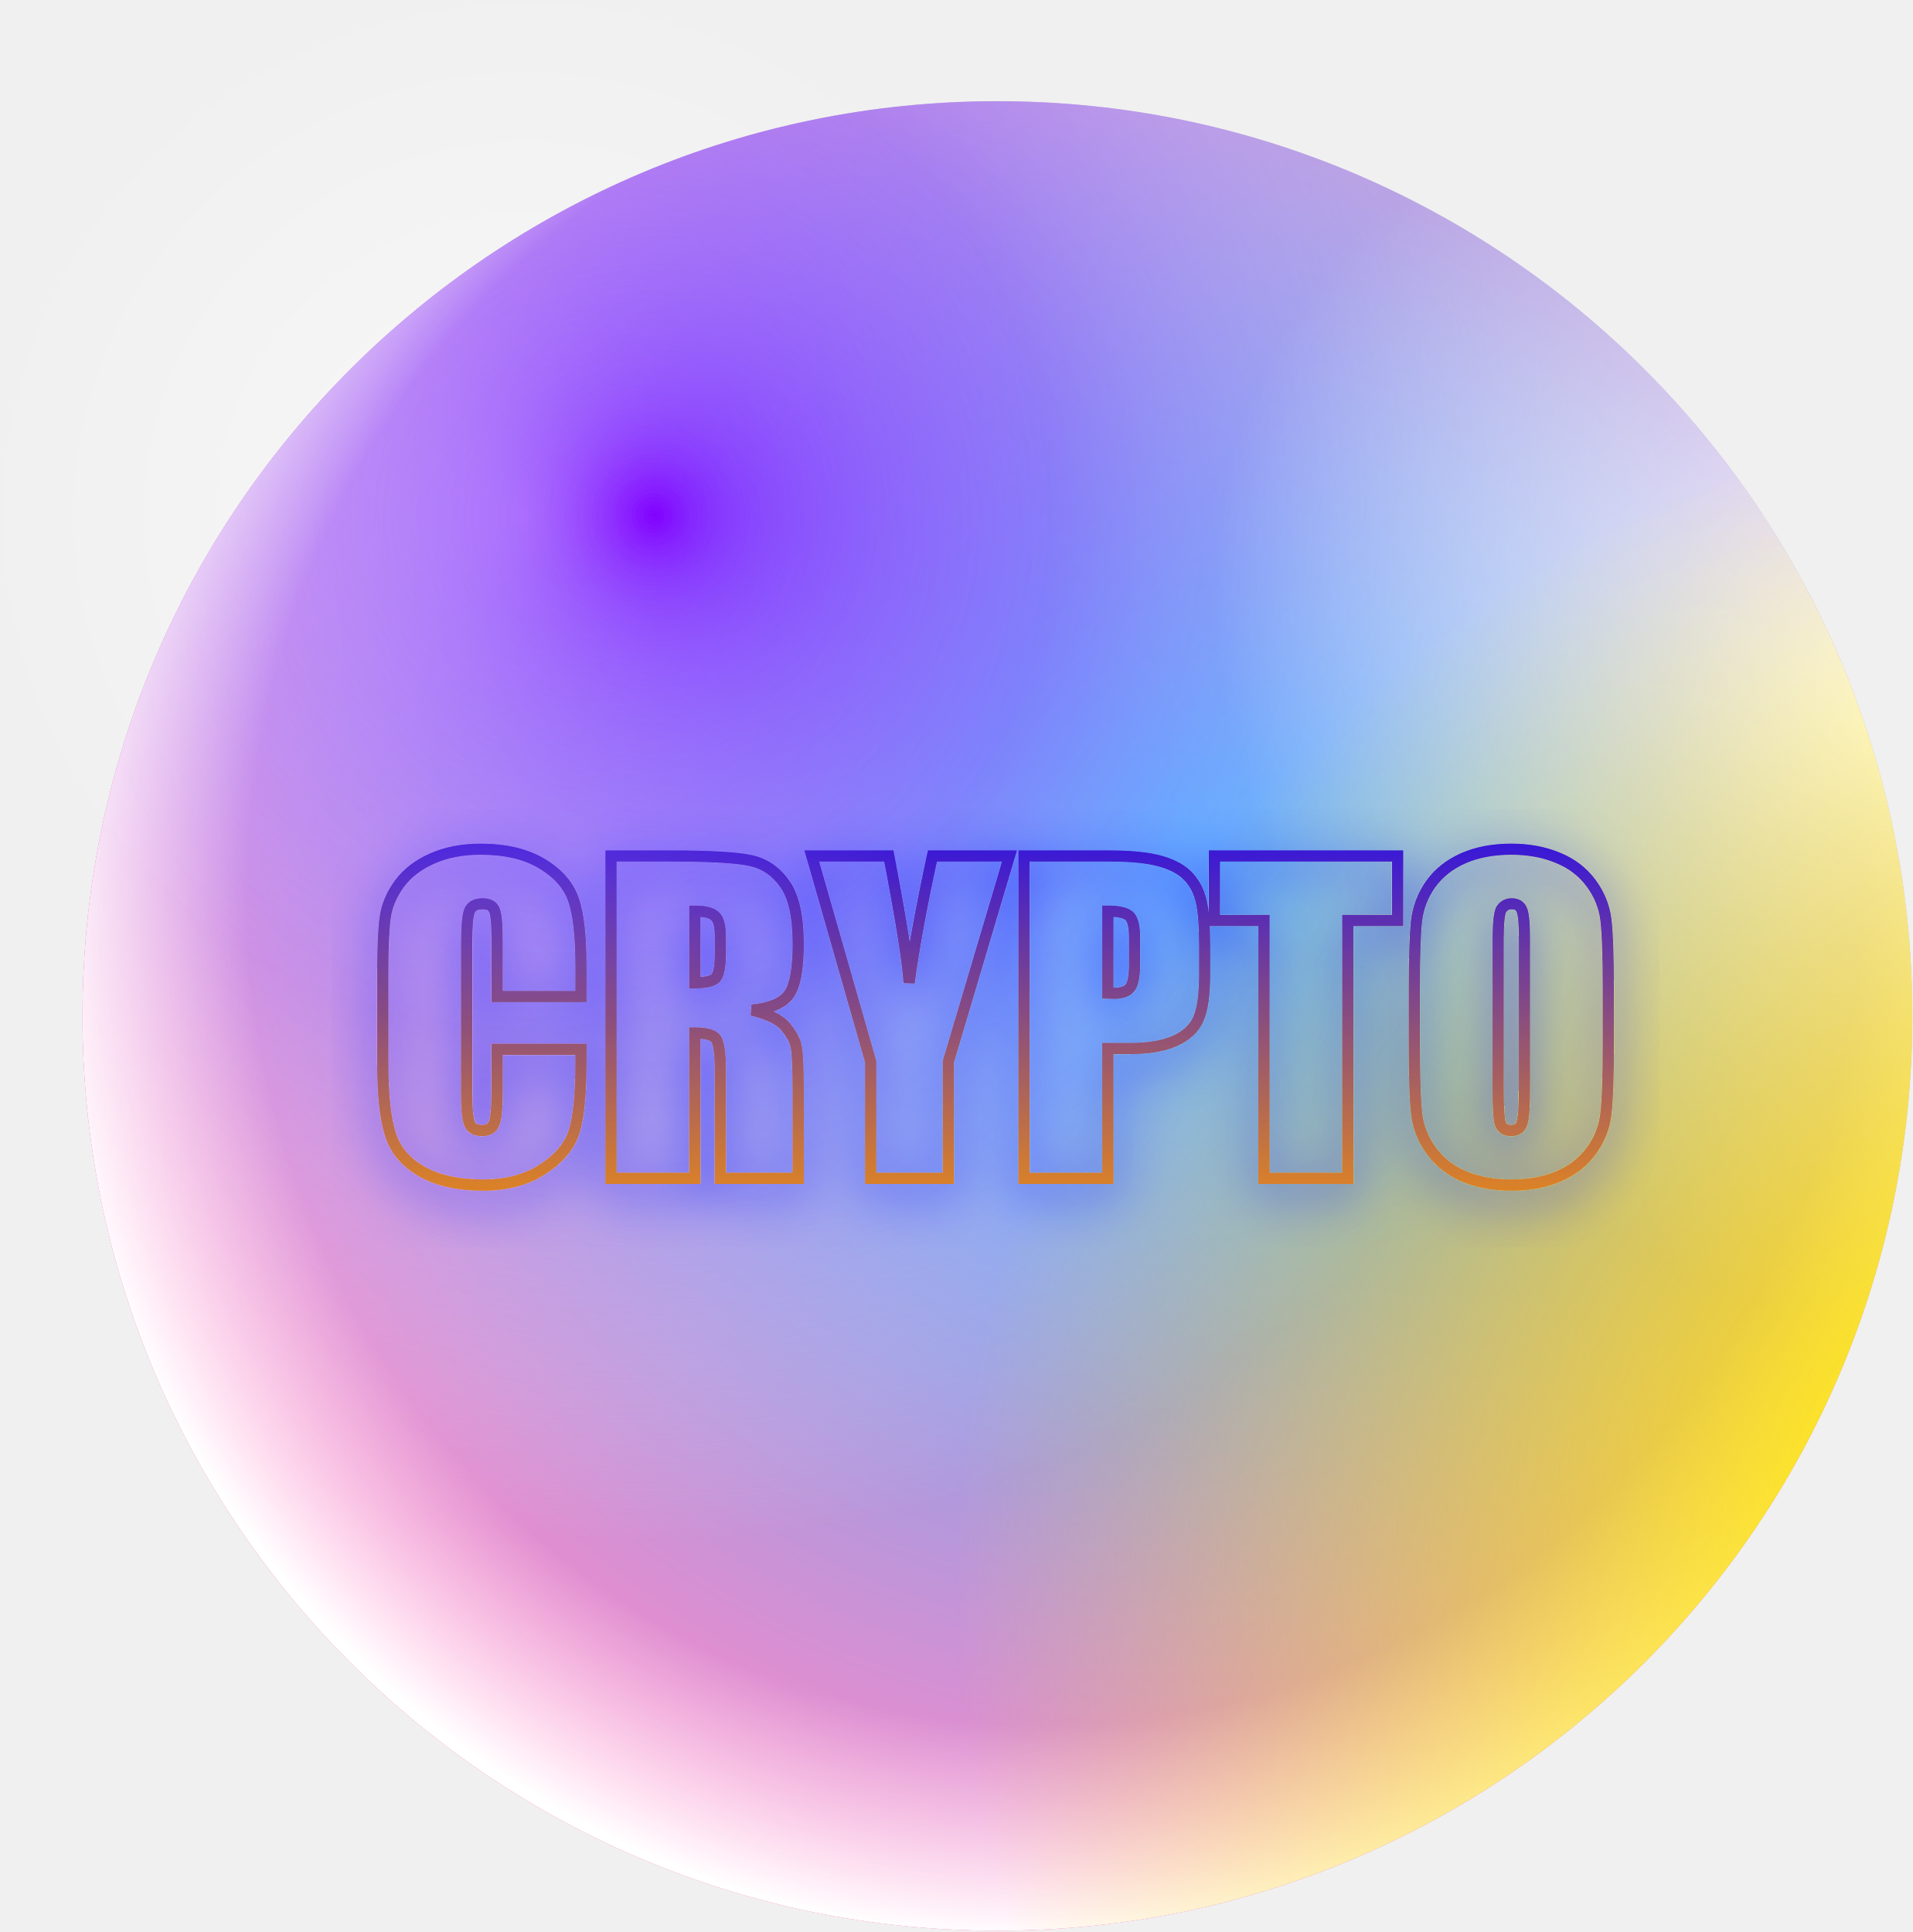
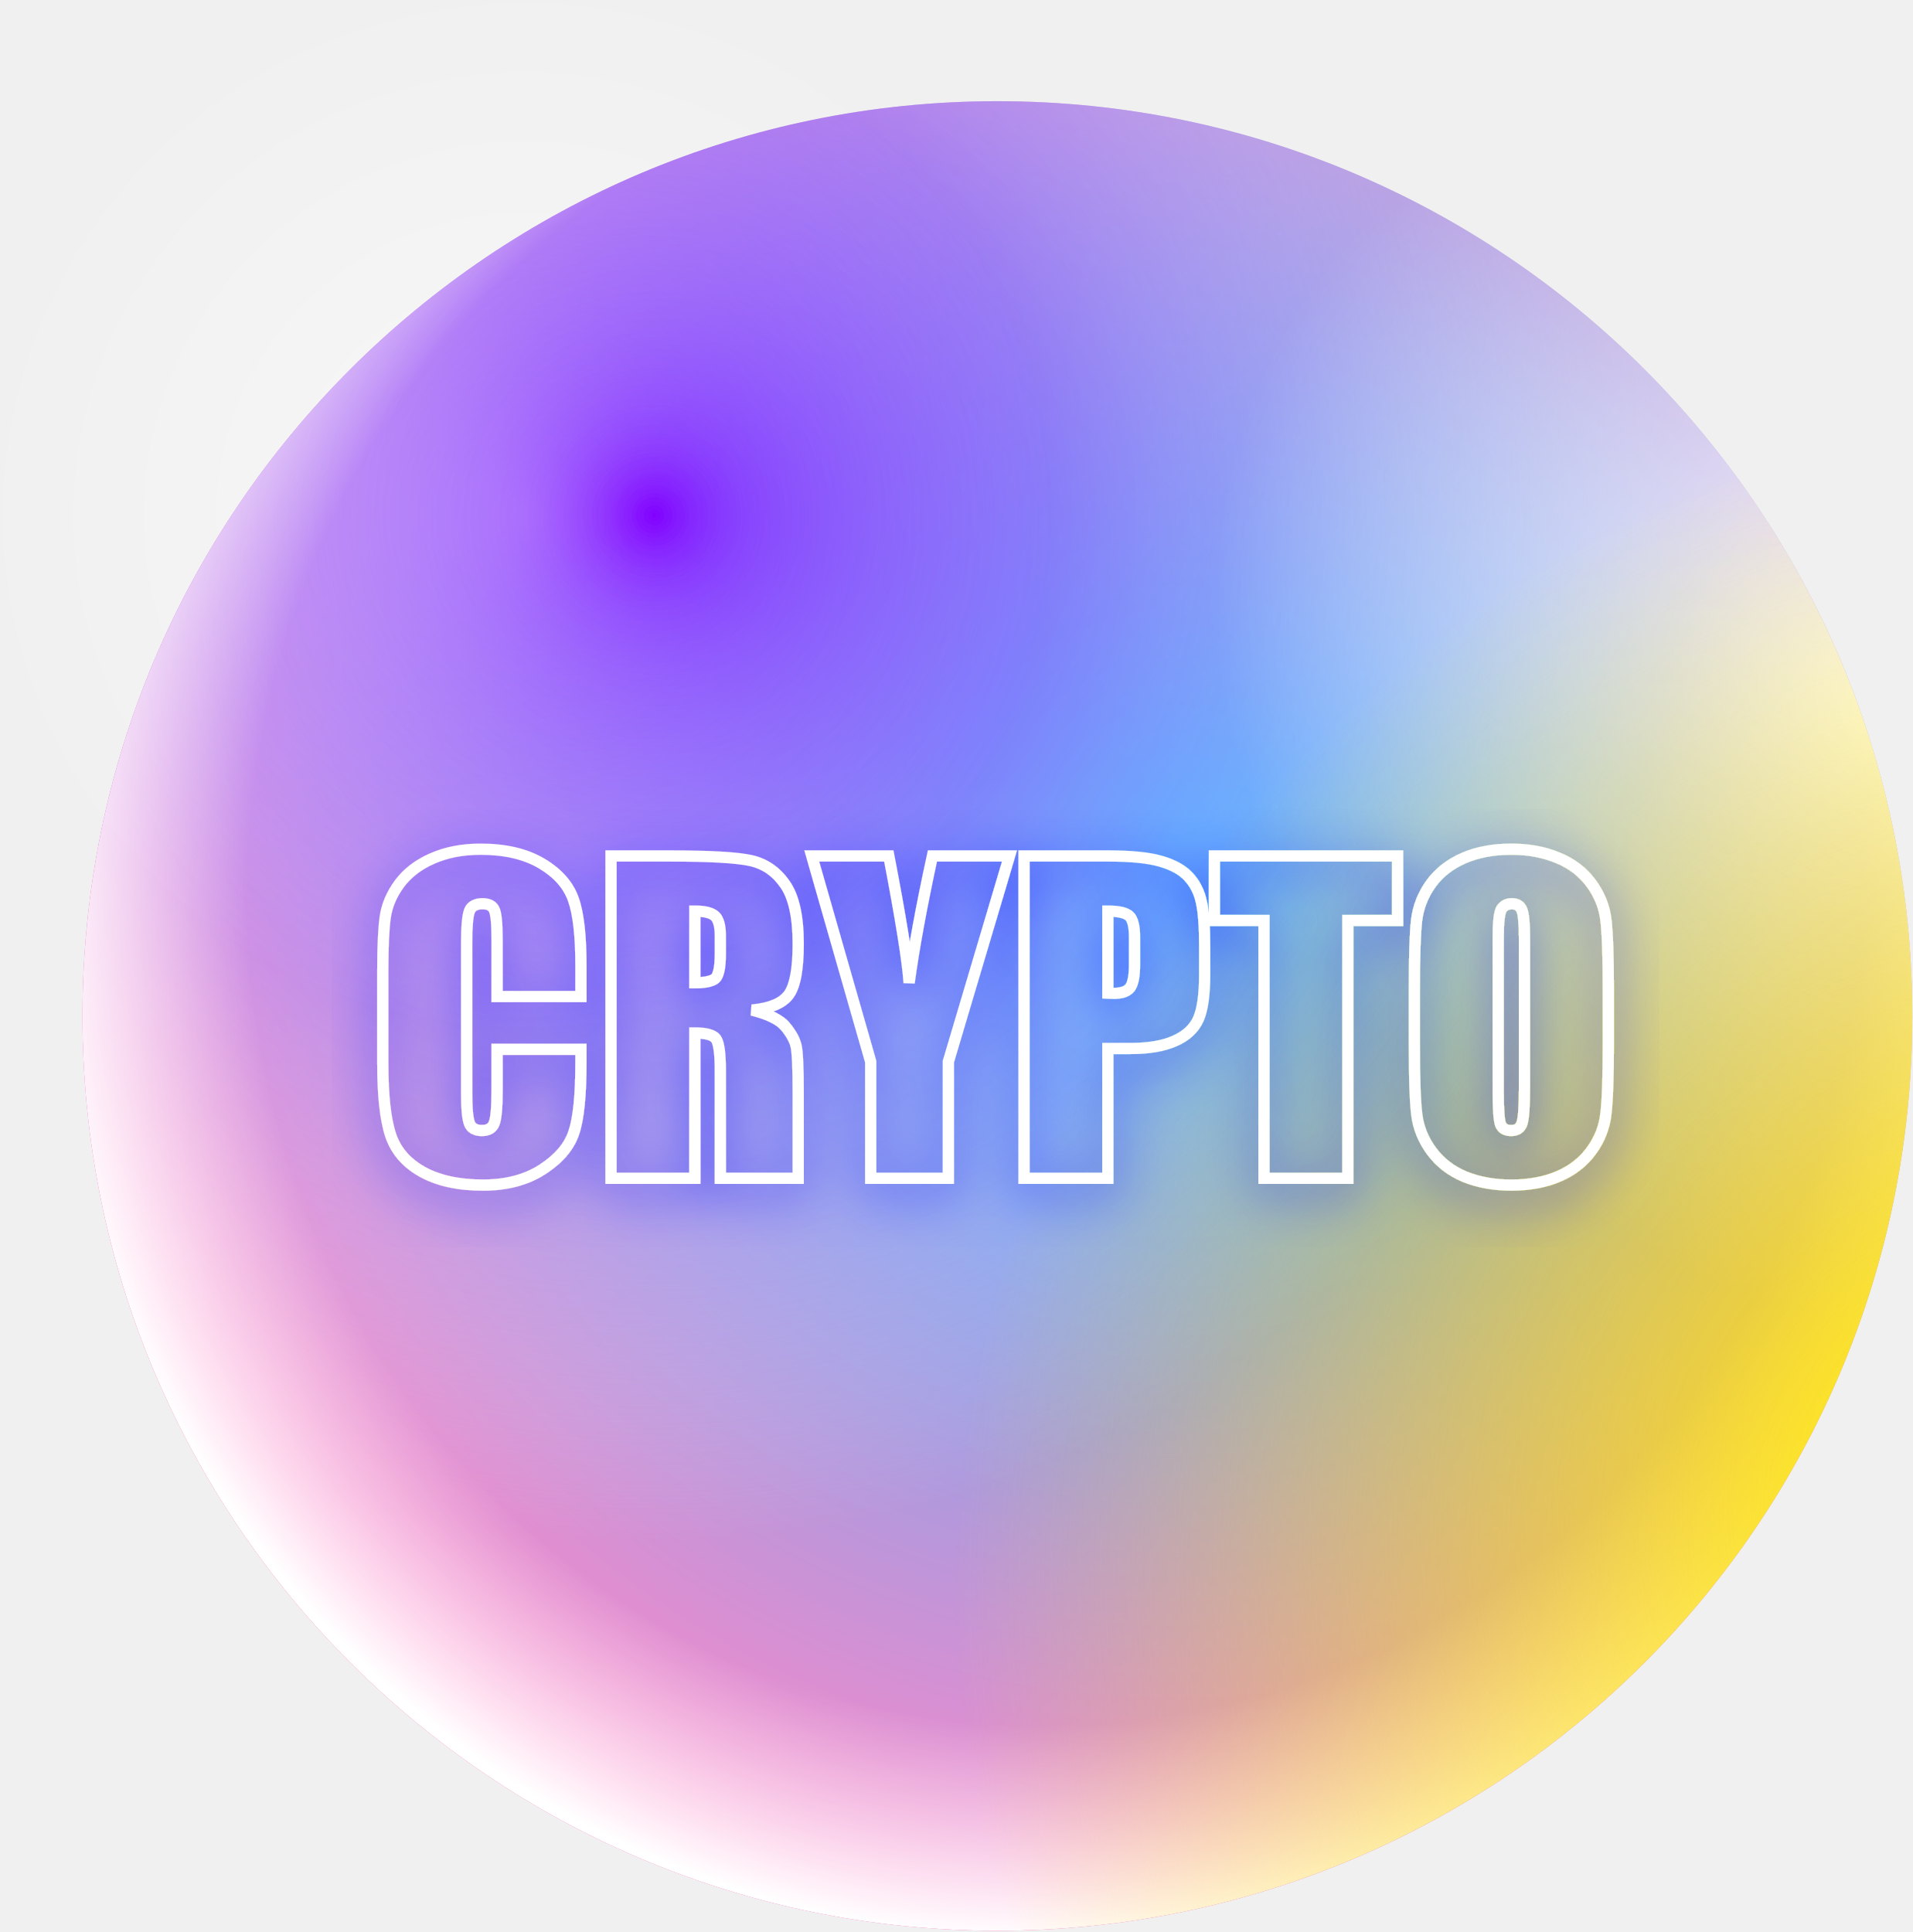
<svg xmlns="http://www.w3.org/2000/svg" width="680" height="687" viewBox="0 0 680 687" fill="none">
  <circle cx="354.603" cy="361.268" r="325.287" fill="url(#paint0_radial_401_3)" />
  <circle cx="354.603" cy="361.268" r="325.287" fill="url(#paint1_radial_401_3)" />
  <circle cx="354.603" cy="361.268" r="325.287" fill="url(#paint2_radial_401_3)" />
  <mask id="mask0_401_3" style="mask-type:luminance" maskUnits="userSpaceOnUse" x="29" y="35" width="651" height="652">
    <circle cx="354.603" cy="361.268" r="325.287" fill="white" />
  </mask>
  <g mask="url(#mask0_401_3)">
    <circle cx="354.603" cy="361.268" r="325.287" fill="url(#paint3_radial_401_3)" />
    <rect x="196.541" y="654.683" width="777.468" height="711.578" transform="rotate(-56.5217 196.541 654.683)" fill="url(#paint4_radial_401_3)" />
    <g filter="url(#filter0_d_401_3)">
      <path d="M206.544 354.359V356.359H208.544V354.359H206.544ZM176.737 354.359H174.737V356.359H176.737V354.359ZM175.746 323.561L173.902 324.334L173.917 324.37L173.934 324.406L175.746 323.561ZM166.896 323.985L165.025 323.278L166.896 323.985ZM166.896 399.459L165.032 400.184L166.896 399.459ZM175.675 399.459L173.829 398.69L173.82 398.712L173.811 398.734L175.675 399.459ZM176.737 373.121V371.121H174.737V373.121H176.737ZM206.544 373.121H208.544V371.121H206.544V373.121ZM203.996 402.787L202.104 402.138L202.101 402.146L202.098 402.154L203.996 402.787ZM192.88 415.814L191.793 414.135L191.787 414.139L192.88 415.814ZM150.116 416.664L149.141 418.41L150.116 416.664ZM138.859 403.565L136.958 404.188L136.96 404.193L138.859 403.565ZM136.947 326.251L138.929 326.524L138.929 326.521L136.947 326.251ZM141.974 314.286L140.367 313.095L140.362 313.102L140.358 313.108L141.974 314.286ZM153.656 305.294L154.459 307.126L154.467 307.122L153.656 305.294ZM203.854 319.808L201.967 320.472L201.969 320.477L203.854 319.808ZM206.544 352.359H176.737V356.359H206.544V352.359ZM178.737 354.359V334.393H174.737V354.359H178.737ZM178.737 334.393C178.737 331.461 178.654 329.039 178.481 327.148C178.315 325.337 178.05 323.768 177.558 322.715L173.934 324.406C174.103 324.769 174.333 325.714 174.498 327.513C174.655 329.233 174.737 331.52 174.737 334.393H178.737ZM177.59 322.787C177.106 321.631 176.283 320.728 175.172 320.144C174.101 319.581 172.862 319.366 171.569 319.366V323.366C172.447 323.366 172.99 323.516 173.311 323.685C173.592 323.833 173.773 324.027 173.902 324.334L177.59 322.787ZM171.569 319.366C170.122 319.366 168.751 319.621 167.582 320.276C166.373 320.954 165.514 321.986 165.025 323.278L168.767 324.693C168.939 324.238 169.189 323.961 169.538 323.765C169.927 323.547 170.562 323.366 171.569 323.366V319.366ZM165.025 323.278C164.593 324.42 164.329 326.029 164.16 327.953C163.988 329.921 163.905 332.379 163.905 335.313H167.905C167.905 332.442 167.987 330.11 168.145 328.302C168.307 326.449 168.538 325.297 168.767 324.693L165.025 323.278ZM163.905 335.313V388.556H167.905V335.313H163.905ZM163.905 388.556C163.905 391.373 163.988 393.74 164.161 395.64C164.33 397.496 164.596 399.062 165.032 400.184L168.76 398.734C168.536 398.157 168.306 397.056 168.144 395.278C167.987 393.543 167.905 391.308 167.905 388.556H163.905ZM165.032 400.184C165.517 401.431 166.346 402.44 167.514 403.107C168.648 403.755 169.969 404.008 171.356 404.008V400.008C170.431 400.008 169.852 399.836 169.499 399.634C169.18 399.452 168.936 399.186 168.76 398.734L165.032 400.184ZM171.356 404.008C172.71 404.008 174.004 403.75 175.116 403.093C176.258 402.419 177.062 401.411 177.539 400.184L173.811 398.734C173.628 399.206 173.381 399.472 173.083 399.648C172.756 399.841 172.222 400.008 171.356 400.008V404.008ZM177.521 400.228C178.002 399.074 178.285 397.386 178.464 395.37C178.648 393.294 178.737 390.662 178.737 387.494H174.737C174.737 390.602 174.649 393.104 174.48 395.016C174.305 396.988 174.056 398.145 173.829 398.69L177.521 400.228ZM178.737 387.494V373.121H174.737V387.494H178.737ZM176.737 375.121H206.544V371.121H176.737V375.121ZM204.544 373.121V377.582H208.544V373.121H204.544ZM204.544 377.582C204.544 389.416 203.686 397.523 202.104 402.138L205.887 403.435C207.704 398.138 208.544 389.442 208.544 377.582H204.544ZM202.098 402.154C200.629 406.561 197.29 410.575 191.793 414.135L193.967 417.493C199.986 413.595 204.058 408.924 205.893 403.419L202.098 402.154ZM191.787 414.139C186.469 417.611 179.814 419.407 171.71 419.407V423.407C180.41 423.407 187.869 421.474 193.973 417.489L191.787 414.139ZM171.71 419.407C163.206 419.407 156.372 417.866 151.091 414.917L149.141 418.41C155.189 421.786 162.751 423.407 171.71 423.407V419.407ZM151.091 414.917C145.814 411.971 142.424 407.98 140.758 402.938L136.96 404.193C138.975 410.29 143.09 415.031 149.141 418.41L151.091 414.917ZM140.759 402.943C139.02 397.634 138.098 389.466 138.098 378.29H134.098C134.098 389.58 135.016 398.263 136.958 404.188L140.759 402.943ZM138.098 378.29V344.801H134.098V378.29H138.098ZM138.098 344.801C138.098 336.561 138.382 330.49 138.929 326.524L134.966 325.978C134.38 330.225 134.098 336.52 134.098 344.801H138.098ZM138.929 326.521C139.445 322.736 140.975 319.054 143.591 315.463L140.358 313.108C137.403 317.164 135.582 321.459 134.966 325.981L138.929 326.521ZM143.581 315.476C146.178 311.97 149.778 309.177 154.459 307.126L152.854 303.462C147.623 305.754 143.434 308.955 140.367 313.095L143.581 315.476ZM154.467 307.122C159.173 305.036 164.624 303.966 170.861 303.966V299.966C164.165 299.966 158.146 301.115 152.846 303.466L154.467 307.122ZM170.861 303.966C179.393 303.966 186.256 305.618 191.574 308.783L193.619 305.345C187.515 301.713 179.888 299.966 170.861 299.966V303.966ZM191.574 308.783C196.978 311.999 200.363 315.911 201.967 320.472L205.741 319.144C203.758 313.51 199.638 308.926 193.619 305.345L191.574 308.783ZM201.969 320.477C203.643 325.191 204.544 332.788 204.544 343.456H208.544C208.544 332.694 207.652 324.526 205.739 319.139L201.969 320.477ZM204.544 343.456V354.359H208.544V343.456H204.544ZM217.235 304.374V302.374H215.235V304.374H217.235ZM266.867 306.002L266.439 307.956L266.443 307.956L266.867 306.002ZM279.044 314.356L277.402 315.498L277.409 315.507L277.416 315.517L279.044 314.356ZM267.362 359.173L267.175 357.182L266.881 361.115L267.362 359.173ZM283.009 371.847L281.059 372.29L281.065 372.316L281.072 372.342L283.009 371.847ZM283.788 419V421H285.788V419H283.788ZM256.105 419H254.105V421H256.105V419ZM254.618 369.51L252.938 370.595L252.95 370.613L252.962 370.632L254.618 369.51ZM247.042 367.315V365.315H245.042V367.315H247.042ZM247.042 419V421H249.042V419H247.042ZM217.235 419H215.235V421H217.235V419ZM247.042 323.985V321.985H245.042V323.985H247.042ZM247.042 349.474H245.042V351.474H247.042V349.474ZM254.052 348.128L255.175 349.783L255.181 349.779L255.187 349.775L254.052 348.128ZM254.123 325.685L252.794 327.179L252.807 327.191L252.821 327.203L254.123 325.685ZM217.235 306.374H238.334V302.374H217.235V306.374ZM238.334 306.374C252.424 306.374 261.725 306.923 266.439 307.956L267.295 304.048C262.096 302.91 252.375 302.374 238.334 302.374V306.374ZM266.443 307.956C270.917 308.927 274.554 311.399 277.402 315.498L280.687 313.215C277.304 308.346 272.823 305.248 267.291 304.047L266.443 307.956ZM277.416 315.517C280.21 319.438 281.788 326.024 281.788 335.667H285.788C285.788 325.77 284.203 318.148 280.673 313.196L277.416 315.517ZM281.788 335.667C281.788 340.056 281.514 343.654 280.99 346.49C280.46 349.354 279.701 351.288 278.84 352.479L282.081 354.823C283.439 352.946 284.343 350.349 284.923 347.218C285.507 344.059 285.788 340.199 285.788 335.667H281.788ZM278.84 352.479C277.137 354.833 273.511 356.585 267.175 357.182L267.55 361.165C274.241 360.534 279.347 358.604 282.081 354.823L278.84 352.479ZM266.881 361.115C272.688 362.555 276.113 364.387 277.716 366.324L280.798 363.775C278.341 360.804 273.837 358.718 267.844 357.232L266.881 361.115ZM277.716 366.324C279.636 368.647 280.682 370.632 281.059 372.29L284.96 371.403C284.392 368.908 282.937 366.361 280.798 363.775L277.716 366.324ZM281.072 372.342C281.273 373.131 281.465 374.852 281.595 377.691C281.723 380.468 281.788 384.156 281.788 388.768H285.788C285.788 384.128 285.723 380.371 285.591 377.507C285.462 374.706 285.264 372.592 284.947 371.351L281.072 372.342ZM281.788 388.768V419H285.788V388.768H281.788ZM283.788 417H256.105V421H283.788V417ZM258.105 419V380.909H254.105V419H258.105ZM258.105 380.909C258.105 377.799 257.98 375.219 257.716 373.199C257.465 371.27 257.054 369.54 256.274 368.389L252.962 370.632C253.174 370.944 253.506 371.845 253.75 373.716C253.982 375.495 254.105 377.883 254.105 380.909H258.105ZM256.299 368.426C255.46 367.126 254.071 366.377 252.573 365.943C251.058 365.504 249.191 365.315 247.042 365.315V369.315C249 369.315 250.45 369.493 251.46 369.785C252.487 370.083 252.832 370.431 252.938 370.595L256.299 368.426ZM245.042 367.315V419H249.042V367.315H245.042ZM247.042 417H217.235V421H247.042V417ZM219.235 419V304.374H215.235V419H219.235ZM245.042 323.985V349.474H249.042V323.985H245.042ZM247.042 351.474C250.439 351.474 253.316 351.045 255.175 349.783L252.929 346.473C252.144 347.006 250.349 347.474 247.042 347.474V351.474ZM255.187 349.775C256.515 348.859 257.172 347.235 257.541 345.618C257.931 343.91 258.105 341.729 258.105 339.137H254.105C254.105 341.595 253.936 343.438 253.642 344.727C253.495 345.369 253.33 345.816 253.176 346.111C253.022 346.408 252.915 346.483 252.916 346.482L255.187 349.775ZM258.105 339.137V332.835H254.105V339.137H258.105ZM258.105 332.835C258.105 330.914 257.932 329.214 257.537 327.788C257.143 326.367 256.489 325.079 255.424 324.166L252.821 327.203C253.078 327.423 253.415 327.893 253.682 328.856C253.947 329.813 254.105 331.123 254.105 332.835H258.105ZM255.451 324.19C253.585 322.531 250.553 321.985 247.042 321.985V325.985C250.423 325.985 252.112 326.573 252.794 327.179L255.451 324.19ZM358.908 304.374L360.825 304.943L361.589 302.374H358.908V304.374ZM337.172 377.511L335.255 376.941L335.172 377.22V377.511H337.172ZM337.172 419V421H339.172V419H337.172ZM309.56 419H307.56V421H309.56V419ZM309.56 377.511H311.56V377.23L311.482 376.96L309.56 377.511ZM288.603 304.374V302.374H285.949L286.68 304.924L288.603 304.374ZM316.002 304.374L317.966 303.996L317.654 302.374H316.002V304.374ZM323.224 349.474L321.229 349.607L325.206 349.741L323.224 349.474ZM331.508 304.374V302.374H329.895L329.553 303.95L331.508 304.374ZM356.991 303.804L335.255 376.941L339.089 378.08L360.825 304.943L356.991 303.804ZM335.172 377.511V419H339.172V377.511H335.172ZM337.172 417H309.56V421H337.172V417ZM311.56 419V377.511H307.56V419H311.56ZM311.482 376.96L290.525 303.823L286.68 304.924L307.637 378.062L311.482 376.96ZM288.603 306.374H316.002V302.374H288.603V306.374ZM314.038 304.751C318.337 327.095 320.719 342.009 321.229 349.607L325.22 349.34C324.691 341.456 322.258 326.303 317.966 303.996L314.038 304.751ZM325.206 349.741C326.849 337.587 329.598 322.61 333.462 304.798L329.553 303.95C325.676 321.821 322.904 336.91 321.242 349.206L325.206 349.741ZM331.508 306.374H358.908V302.374H331.508V306.374ZM364.076 304.374V302.374H362.076V304.374H364.076ZM412.787 306.285L412.224 308.204L412.229 308.206L412.787 306.285ZM422.628 311.808L421.143 313.147L421.15 313.155L421.158 313.163L422.628 311.808ZM427.089 320.587L425.135 321.015L425.139 321.031L425.142 321.046L427.089 320.587ZM417.672 370.147L416.864 368.318L416.856 368.322L417.672 370.147ZM393.883 372.838V370.838H391.883V372.838H393.883ZM393.883 419V421H395.883V419H393.883ZM364.076 419H362.076V421H364.076V419ZM393.883 323.985V321.985H391.883V323.985H393.883ZM393.883 353.155H391.883V355.047L393.772 355.152L393.883 353.155ZM401.742 351.244L400.175 350.001L400.17 350.008L401.742 351.244ZM364.076 306.374H394.096V302.374H364.076V306.374ZM394.096 306.374C402.149 306.374 408.155 307.01 412.224 308.204L413.35 304.366C408.734 303.011 402.279 302.374 394.096 302.374V306.374ZM412.229 308.206C416.402 309.417 419.303 311.107 421.143 313.147L424.114 310.468C421.611 307.694 417.952 305.702 413.345 304.364L412.229 308.206ZM421.158 313.163C423.117 315.289 424.45 317.888 425.135 321.015L429.042 320.159C428.217 316.394 426.576 313.14 424.099 310.452L421.158 313.163ZM425.142 321.046C425.889 324.207 426.292 329.3 426.292 336.446H430.292C430.292 329.244 429.894 323.763 429.035 320.127L425.142 321.046ZM426.292 336.446V346.429H430.292V336.446H426.292ZM426.292 346.429C426.292 353.688 425.531 358.663 424.203 361.608L427.85 363.252C429.543 359.495 430.292 353.803 430.292 346.429H426.292ZM424.203 361.608C422.936 364.421 420.571 366.68 416.864 368.318L418.481 371.977C422.893 370.027 426.097 367.142 427.85 363.252L424.203 361.608ZM416.856 368.322C413.194 369.959 408.24 370.838 401.884 370.838V374.838C408.555 374.838 414.127 373.923 418.489 371.973L416.856 368.322ZM401.884 370.838H393.883V374.838H401.884V370.838ZM391.883 372.838V419H395.883V372.838H391.883ZM393.883 417H364.076V421H393.883V417ZM366.076 419V304.374H362.076V419H366.076ZM391.883 323.985V353.155H395.883V323.985H391.883ZM393.772 355.152C394.646 355.201 395.416 355.226 396.078 355.226V351.226C395.513 351.226 394.82 351.204 393.994 351.158L393.772 355.152ZM396.078 355.226C399.046 355.226 401.711 354.521 403.315 352.479L400.17 350.008C399.697 350.61 398.585 351.226 396.078 351.226V355.226ZM403.309 352.486C404.14 351.439 404.629 350.032 404.927 348.49C405.231 346.917 405.371 345.015 405.371 342.818H401.371C401.371 344.87 401.238 346.496 401 347.731C400.755 348.998 400.43 349.68 400.175 350.001L403.309 352.486ZM405.371 342.818V333.402H401.371V342.818H405.371ZM405.371 333.402C405.371 331.355 405.212 329.567 404.855 328.084C404.503 326.624 403.916 325.275 402.916 324.314L400.144 327.197C400.371 327.416 400.704 327.932 400.966 329.02C401.223 330.086 401.371 331.531 401.371 333.402H405.371ZM402.916 324.314C401.938 323.374 400.601 322.816 399.149 322.479C397.674 322.138 395.905 321.985 393.883 321.985V325.985C395.732 325.985 397.172 326.128 398.247 326.376C399.343 326.63 399.894 326.957 400.144 327.197L402.916 324.314ZM496.898 304.374H498.898V302.374H496.898V304.374ZM496.898 327.313V329.313H498.898V327.313H496.898ZM479.198 327.313V325.313H477.198V327.313H479.198ZM479.198 419V421H481.198V419H479.198ZM449.391 419H447.391V421H449.391V419ZM449.391 327.313H451.391V325.313H449.391V327.313ZM431.762 327.313H429.762V329.313H431.762V327.313ZM431.762 304.374V302.374H429.762V304.374H431.762ZM494.898 304.374V327.313H498.898V304.374H494.898ZM496.898 325.313H479.198V329.313H496.898V325.313ZM477.198 327.313V419H481.198V327.313H477.198ZM479.198 417H449.391V421H479.198V417ZM451.391 419V327.313H447.391V419H451.391ZM449.391 325.313H431.762V329.313H449.391V325.313ZM433.762 327.313V304.374H429.762V327.313H433.762ZM431.762 306.374H496.898V302.374H431.762V306.374ZM570.956 395.99L568.97 395.756L568.969 395.765L568.968 395.773L570.956 395.99ZM565.858 409.088L564.24 407.913L564.235 407.919L564.231 407.925L565.858 409.088ZM520.758 418.434L519.988 420.279L519.999 420.284L520.009 420.288L520.758 418.434ZM503.695 396.273L501.71 396.511L503.695 396.273ZM503.625 327.455L501.638 327.221L501.637 327.229L501.636 327.238L503.625 327.455ZM508.722 314.286L507.104 313.11L507.099 313.117L507.095 313.123L508.722 314.286ZM553.822 305.011L553.052 306.856L553.063 306.861L553.073 306.865L553.822 305.011ZM541.078 323.631L539.205 324.334L539.219 324.369L539.234 324.405L541.078 323.631ZM533.856 323.207L532.212 322.068L532.207 322.075L532.203 322.082L533.856 323.207ZM533.432 399.671L531.534 400.304L531.543 400.329L531.552 400.355L533.432 399.671ZM541.149 399.317L539.242 398.715L541.149 399.317ZM569.806 371.493C569.806 383.008 569.521 391.07 568.97 395.756L572.942 396.223C573.524 391.281 573.806 383.011 573.806 371.493H569.806ZM568.968 395.773C568.487 400.186 566.919 404.223 564.24 407.913L567.477 410.263C570.556 406.023 572.387 401.328 572.944 396.206L568.968 395.773ZM564.231 407.925C561.627 411.57 558.078 414.396 553.517 416.388L555.119 420.054C560.281 417.799 564.425 414.535 567.486 410.25L564.231 407.925ZM553.517 416.388C548.957 418.381 543.575 419.407 537.326 419.407V423.407C544.009 423.407 549.956 422.31 555.119 420.054L553.517 416.388ZM537.326 419.407C531.406 419.407 526.143 418.451 521.507 416.579L520.009 420.288C525.191 422.381 530.973 423.407 537.326 423.407V419.407ZM521.529 416.588C516.981 414.689 513.359 411.886 510.612 408.18L507.399 410.562C510.599 414.88 514.813 418.119 519.988 420.279L521.529 416.588ZM510.612 408.18C507.835 404.433 506.204 400.392 505.681 396.035L501.71 396.511C502.319 401.594 504.229 406.285 507.399 410.562L510.612 408.18ZM505.681 396.035C505.131 391.447 504.846 383.296 504.846 371.493H500.846C500.846 383.29 501.127 391.659 501.71 396.511L505.681 396.035ZM504.846 371.493V351.881H500.846V371.493H504.846ZM504.846 351.881C504.846 340.364 505.107 332.319 505.613 327.671L501.636 327.238C501.104 332.124 500.846 340.364 500.846 351.881H504.846ZM505.611 327.688C506.138 323.211 507.713 319.14 510.35 315.448L507.095 313.123C504.068 317.361 502.244 322.07 501.638 327.221L505.611 327.688ZM510.34 315.461C512.993 311.808 516.571 308.979 521.134 306.985L519.533 303.32C514.373 305.574 510.209 308.834 507.104 313.11L510.34 315.461ZM521.134 306.985C525.694 304.993 531.076 303.966 537.326 303.966V299.966C530.643 299.966 524.696 301.064 519.533 303.32L521.134 306.985ZM537.326 303.966C543.24 303.966 548.471 304.944 553.052 306.856L554.593 303.165C549.45 301.018 543.683 299.966 537.326 299.966V303.966ZM553.073 306.865C557.662 308.718 561.298 311.495 564.039 315.193L567.253 312.812C564.046 308.485 559.8 305.268 554.571 303.156L553.073 306.865ZM564.039 315.193C566.817 318.941 568.447 322.982 568.97 327.339L572.942 326.862C572.332 321.78 570.423 317.088 567.253 312.812L564.039 315.193ZM568.97 327.339C569.521 331.927 569.806 340.078 569.806 351.881H573.806C573.806 340.084 573.524 331.715 572.942 326.862L568.97 327.339ZM569.806 351.881V371.493H573.806V351.881H569.806ZM543.999 333.827C543.999 331.129 543.921 328.88 543.76 327.098C543.605 325.374 543.357 323.893 542.923 322.858L539.234 324.405C539.413 324.832 539.625 325.783 539.777 327.457C539.922 329.073 539.999 331.191 539.999 333.827H543.999ZM542.951 322.929C542.535 321.822 541.836 320.88 540.814 320.238C539.812 319.609 538.654 319.366 537.467 319.366V323.366C538.121 323.366 538.486 323.5 538.688 323.626C538.869 323.74 539.054 323.931 539.205 324.334L542.951 322.929ZM537.467 319.366C535.287 319.366 533.454 320.274 532.212 322.068L535.501 324.345C535.958 323.685 536.532 323.366 537.467 323.366V319.366ZM532.203 322.082C531.811 322.658 531.565 323.361 531.392 324.04C531.211 324.749 531.073 325.583 530.966 326.521C530.754 328.399 530.653 330.843 530.653 333.827H534.653C534.653 330.91 534.753 328.635 534.941 326.972C535.035 326.14 535.148 325.5 535.268 325.028C535.327 324.794 535.384 324.621 535.433 324.497C535.484 324.37 535.514 324.325 535.51 324.331L532.203 322.082ZM530.653 333.827V387.352H534.653V333.827H530.653ZM530.653 387.352C530.653 390.7 530.718 393.437 530.852 395.55C530.981 397.593 531.183 399.249 531.534 400.304L535.329 399.039C535.161 398.536 534.974 397.36 534.844 395.297C534.718 393.303 534.653 390.66 534.653 387.352H530.653ZM531.552 400.355C531.972 401.51 532.703 402.478 533.769 403.13C534.807 403.765 536.013 404.008 537.255 404.008V400.008C536.514 400.008 536.091 399.862 535.855 399.717C535.647 399.59 535.458 399.39 535.311 398.988L531.552 400.355ZM537.255 404.008C538.56 404.008 539.82 403.718 540.887 402.981C541.969 402.234 542.666 401.156 543.056 399.92L539.242 398.715C539.066 399.273 538.831 399.54 538.614 399.69C538.383 399.849 537.979 400.008 537.255 400.008V404.008ZM543.056 399.92C543.418 398.774 543.64 397.046 543.782 394.901C543.927 392.703 543.999 389.899 543.999 386.502H539.999C539.999 389.855 539.928 392.562 539.791 394.636C539.65 396.762 539.446 398.068 539.242 398.715L543.056 399.92ZM543.999 386.502V333.827H539.999V386.502H543.999Z" fill="url(#paint5_linear_401_3)" />
    </g>
  </g>
  <g style="mix-blend-mode:soft-light">
    <rect x="0.142" width="373.392" height="366.52" fill="url(#paint6_radial_401_3)" />
  </g>
  <defs>
    <filter id="filter0_d_401_3" x="118.098" y="287.966" width="471.708" height="155.441" filterUnits="userSpaceOnUse" color-interpolation-filters="sRGB">
      <feFlood flood-opacity="0" result="BackgroundImageFix" />
      <feColorMatrix in="SourceAlpha" type="matrix" values="0 0 0 0 0 0 0 0 0 0 0 0 0 0 0 0 0 0 127 0" result="hardAlpha" />
      <feOffset dy="4" />
      <feGaussianBlur stdDeviation="9" />
      <feComposite in2="hardAlpha" operator="out" />
      <feColorMatrix type="matrix" values="0 0 0 0 0 0 0 0 0 0.04 0 0 0 0 1 0 0 0 0.67 0" />
      <feBlend mode="normal" in2="BackgroundImageFix" result="effect1_dropShadow_401_3" />
      <feBlend mode="normal" in="SourceGraphic" in2="effect1_dropShadow_401_3" result="shape" />
    </filter>
    <radialGradient id="paint0_radial_401_3" cx="0" cy="0" r="1" gradientUnits="userSpaceOnUse" gradientTransform="translate(417.598 299.417) rotate(99.2423) scale(392.229)">
      <stop stop-color="#31B5FF" />
      <stop offset="1" stop-color="#FF87C8" />
    </radialGradient>
    <radialGradient id="paint1_radial_401_3" cx="0" cy="0" r="1" gradientUnits="userSpaceOnUse" gradientTransform="translate(230.902 182.589) rotate(60.5646) scale(368.241)">
      <stop stop-color="#5200FF" />
      <stop offset="1" stop-color="white" stop-opacity="0" />
    </radialGradient>
    <radialGradient id="paint2_radial_401_3" cx="0" cy="0" r="1" gradientUnits="userSpaceOnUse" gradientTransform="translate(679.889 251.312) rotate(123.521) scale(215.699 259.623)">
      <stop stop-color="white" />
      <stop offset="1" stop-color="white" stop-opacity="0" />
    </radialGradient>
    <radialGradient id="paint3_radial_401_3" cx="0" cy="0" r="1" gradientUnits="userSpaceOnUse" gradientTransform="translate(375.219 315.453) rotate(106.479) scale(371.471 357.171)">
      <stop offset="0.62" stop-color="white" stop-opacity="0" />
      <stop offset="0.797" stop-color="white" stop-opacity="0" />
      <stop offset="1" stop-color="white" />
    </radialGradient>
    <radialGradient id="paint4_radial_401_3" cx="0" cy="0" r="1" gradientUnits="userSpaceOnUse" gradientTransform="translate(585.275 1010.47) rotate(90) scale(355.789 391.404)">
      <stop stop-color="#FFE600" />
      <stop offset="1" stop-color="#FFE600" stop-opacity="0" />
    </radialGradient>
    <linearGradient id="paint5_linear_401_3" x1="354.5" y1="273" x2="354.5" y2="450" gradientUnits="userSpaceOnUse">
-       <stop stop-color="#1400FF" />
-       <stop offset="1" stop-color="#FF9900" />
+       <stop stop-color="white" />
+       <stop offset="1" stop-color="white" />
    </linearGradient>
    <radialGradient id="paint6_radial_401_3" cx="0" cy="0" r="1" gradientUnits="userSpaceOnUse" gradientTransform="translate(186.838 183.26) rotate(90) scale(183.26 187.978)">
      <stop stop-color="white" />
      <stop offset="1" stop-color="white" stop-opacity="0" />
    </radialGradient>
  </defs>
</svg>
